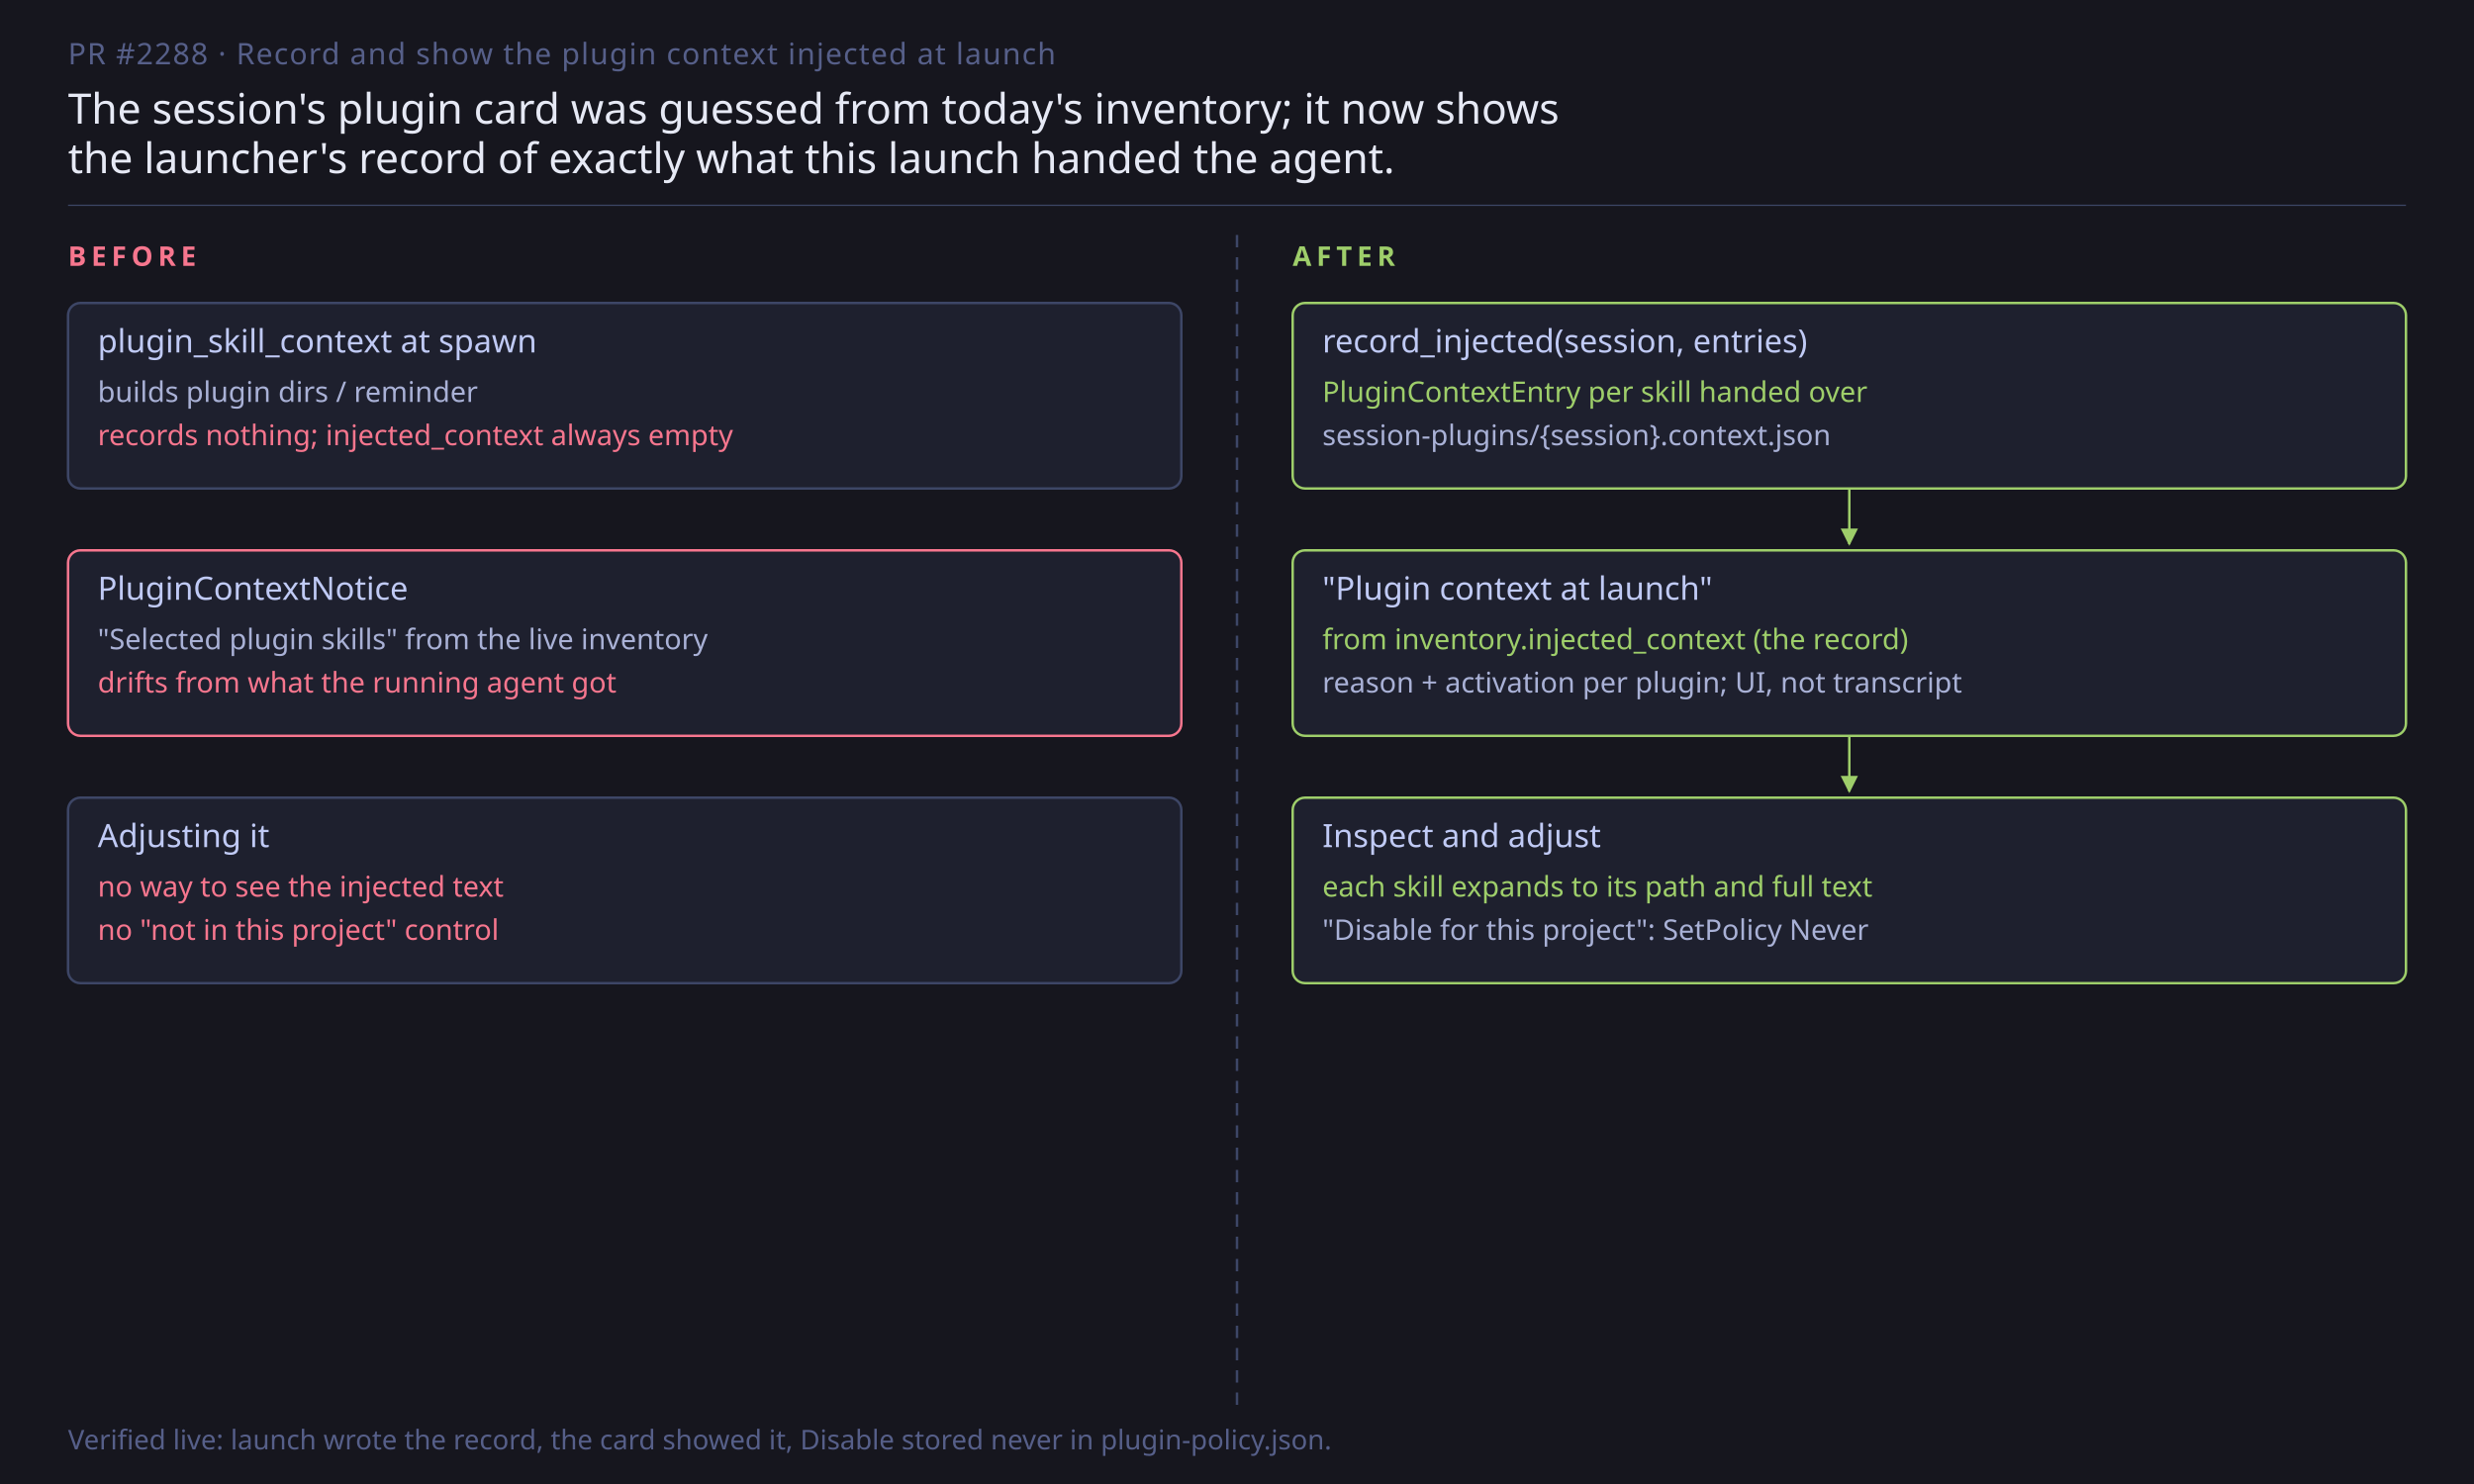
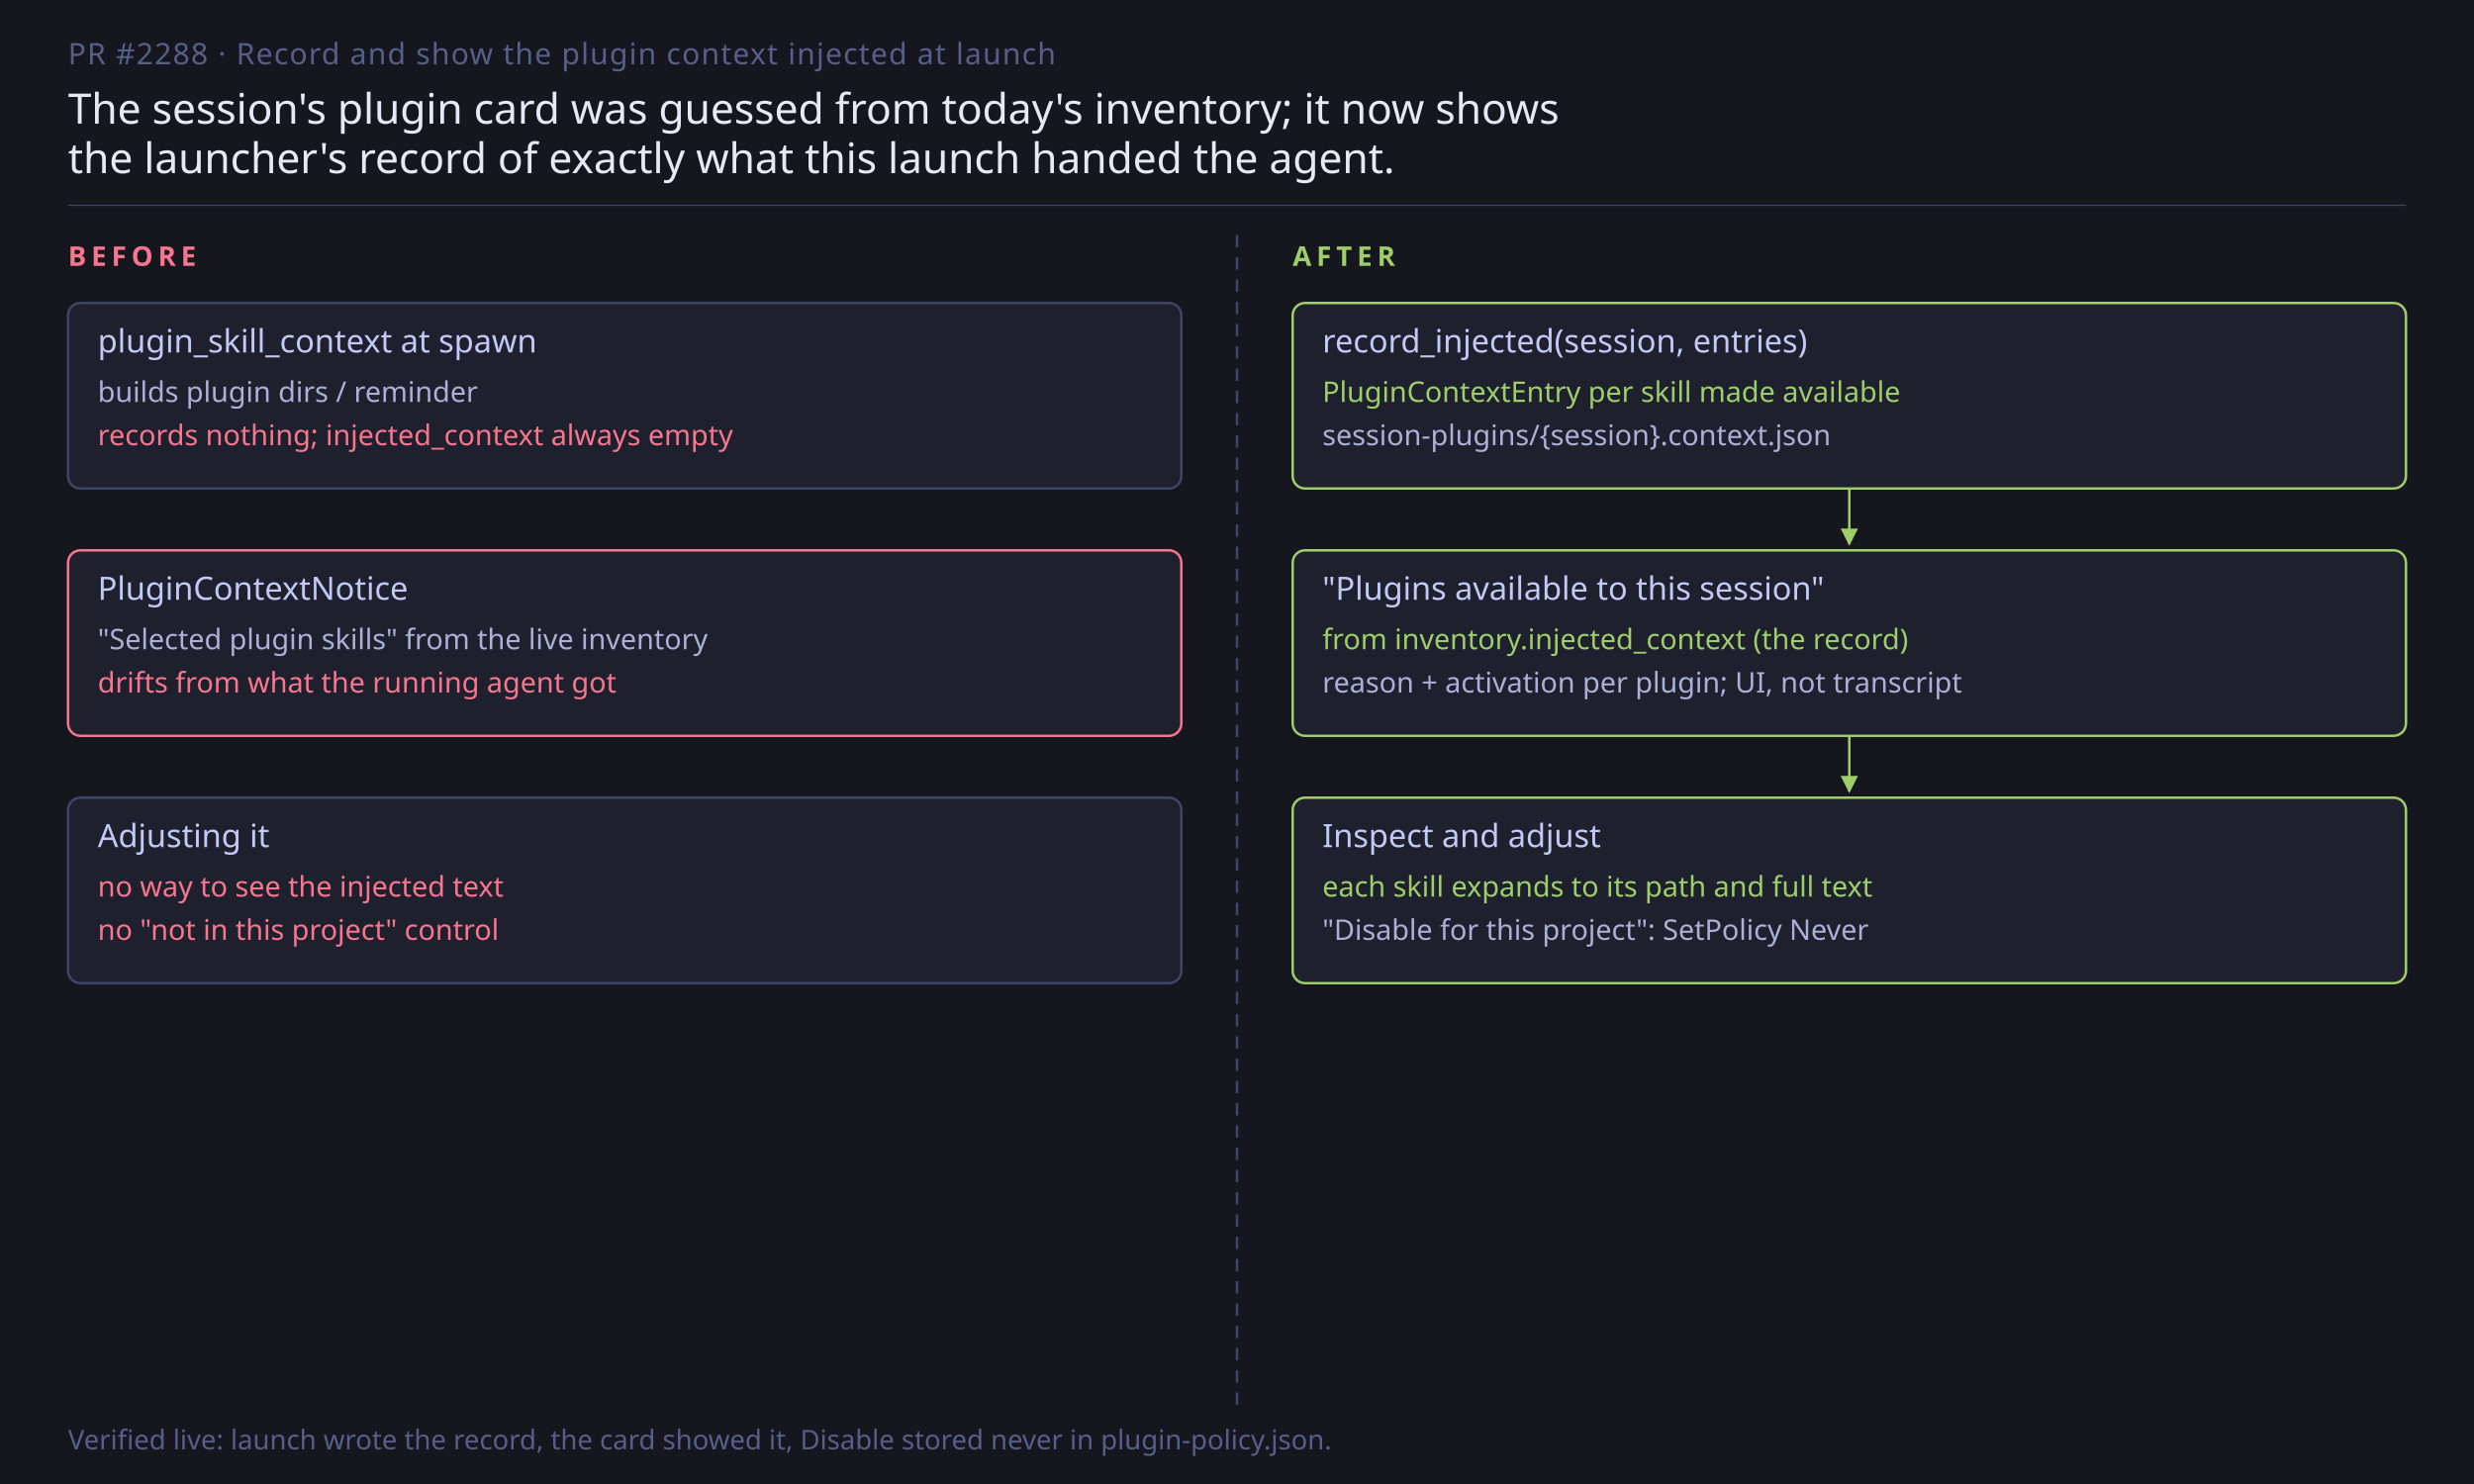
<svg xmlns="http://www.w3.org/2000/svg" viewBox="0 0 2000 1200" font-family="'Segoe UI', 'Noto Sans', 'DejaVu Sans', ui-sans-serif, system-ui, sans-serif">
  <rect x="0" y="0" width="2000" height="1200" fill="#16161e" />
  <defs>
    <marker id="arr-dim" viewBox="0 0 10 10" refX="9" refY="5" markerWidth="7" markerHeight="7" orient="auto-start-reverse">
      <path d="M0,0 L10,5 L0,10 z" fill="#565f89" />
    </marker>
    <marker id="arr-green" viewBox="0 0 10 10" refX="9" refY="5" markerWidth="7" markerHeight="7" orient="auto-start-reverse">
      <path d="M0,0 L10,5 L0,10 z" fill="#9ece6a" />
    </marker>
  </defs>
  <text x="55" y="52" font-size="24" letter-spacing="1" fill="#565f89">PR #2288 · Record and show the plugin context injected at launch</text>
  <text x="55" y="100" font-size="34" fill="#e6e9f5">The session's plugin card was guessed from today's inventory; it now shows</text>
  <text x="55" y="140" font-size="34" fill="#e6e9f5">the launcher's record of exactly what this launch handed the agent.</text>
  <line x1="55" y1="166" x2="1945" y2="166" stroke="#3d4666" stroke-width="1" />
  <text x="55" y="215" font-size="22" font-weight="bold" letter-spacing="4" fill="#f7768e">BEFORE</text>
  <text x="1045" y="215" font-size="22" font-weight="bold" letter-spacing="4" fill="#9ece6a">AFTER</text>
  <line x1="1000" y1="190" x2="1000" y2="1140" stroke="#3d4666" stroke-width="2" stroke-dasharray="10 8" />
  <rect x="55" y="245" width="900" height="150" rx="10" fill="#1e202e" stroke="#3d4666" stroke-width="2" />
  <text x="79" y="285" font-size="26" fill="#c0caf5">plugin_skill_context at spawn</text>
  <text x="79" y="325" font-size="23" fill="#a9b1d6">builds plugin dirs / reminder</text>
  <text x="79" y="360" font-size="23" fill="#f7768e">records nothing; injected_context always empty</text>
  <rect x="55" y="445" width="900" height="150" rx="10" fill="#1e202e" stroke="#f7768e" stroke-width="2" />
  <text x="79" y="485" font-size="26" fill="#c0caf5">PluginContextNotice</text>
  <text x="79" y="525" font-size="23" fill="#a9b1d6">"Selected plugin skills" from the live inventory</text>
  <text x="79" y="560" font-size="23" fill="#f7768e">drifts from what the running agent got</text>
  <rect x="55" y="645" width="900" height="150" rx="10" fill="#1e202e" stroke="#3d4666" stroke-width="2" />
  <text x="79" y="685" font-size="26" fill="#c0caf5">Adjusting it</text>
  <text x="79" y="725" font-size="23" fill="#f7768e">no way to see the injected text</text>
  <text x="79" y="760" font-size="23" fill="#f7768e">no "not in this project" control</text>
  <rect x="1045" y="245" width="900" height="150" rx="10" fill="#1e202e" stroke="#9ece6a" stroke-width="2" />
  <text x="1069" y="285" font-size="26" fill="#c0caf5">record_injected(session, entries)</text>
-   <text x="1069" y="325" font-size="23" fill="#9ece6a">PluginContextEntry per skill handed over</text>
+   <text x="1069" y="325" font-size="23" fill="#9ece6a">PluginContextEntry per skill made available</text>
  <text x="1069" y="360" font-size="23" fill="#a9b1d6">session-plugins/{session}.context.json</text>
  <line x1="1495" y1="395" x2="1495" y2="440" stroke="#9ece6a" stroke-width="2" marker-end="url(#arr-green)" />
  <rect x="1045" y="445" width="900" height="150" rx="10" fill="#1e202e" stroke="#9ece6a" stroke-width="2" />
-   <text x="1069" y="485" font-size="26" fill="#c0caf5">"Plugin context at launch"</text>
+   <text x="1069" y="485" font-size="26" fill="#c0caf5">"Plugins available to this session"</text>
  <text x="1069" y="525" font-size="23" fill="#9ece6a">from inventory.injected_context (the record)</text>
  <text x="1069" y="560" font-size="23" fill="#a9b1d6">reason + activation per plugin; UI, not transcript</text>
  <line x1="1495" y1="595" x2="1495" y2="640" stroke="#9ece6a" stroke-width="2" marker-end="url(#arr-green)" />
  <rect x="1045" y="645" width="900" height="150" rx="10" fill="#1e202e" stroke="#9ece6a" stroke-width="2" />
  <text x="1069" y="685" font-size="26" fill="#c0caf5">Inspect and adjust</text>
  <text x="1069" y="725" font-size="23" fill="#9ece6a">each skill expands to its path and full text</text>
  <text x="1069" y="760" font-size="23" fill="#a9b1d6">"Disable for this project": SetPolicy Never</text>
  <text x="55" y="1172" font-size="22" fill="#565f89">Verified live: launch wrote the record, the card showed it, Disable stored never in plugin-policy.json.</text>
</svg>
